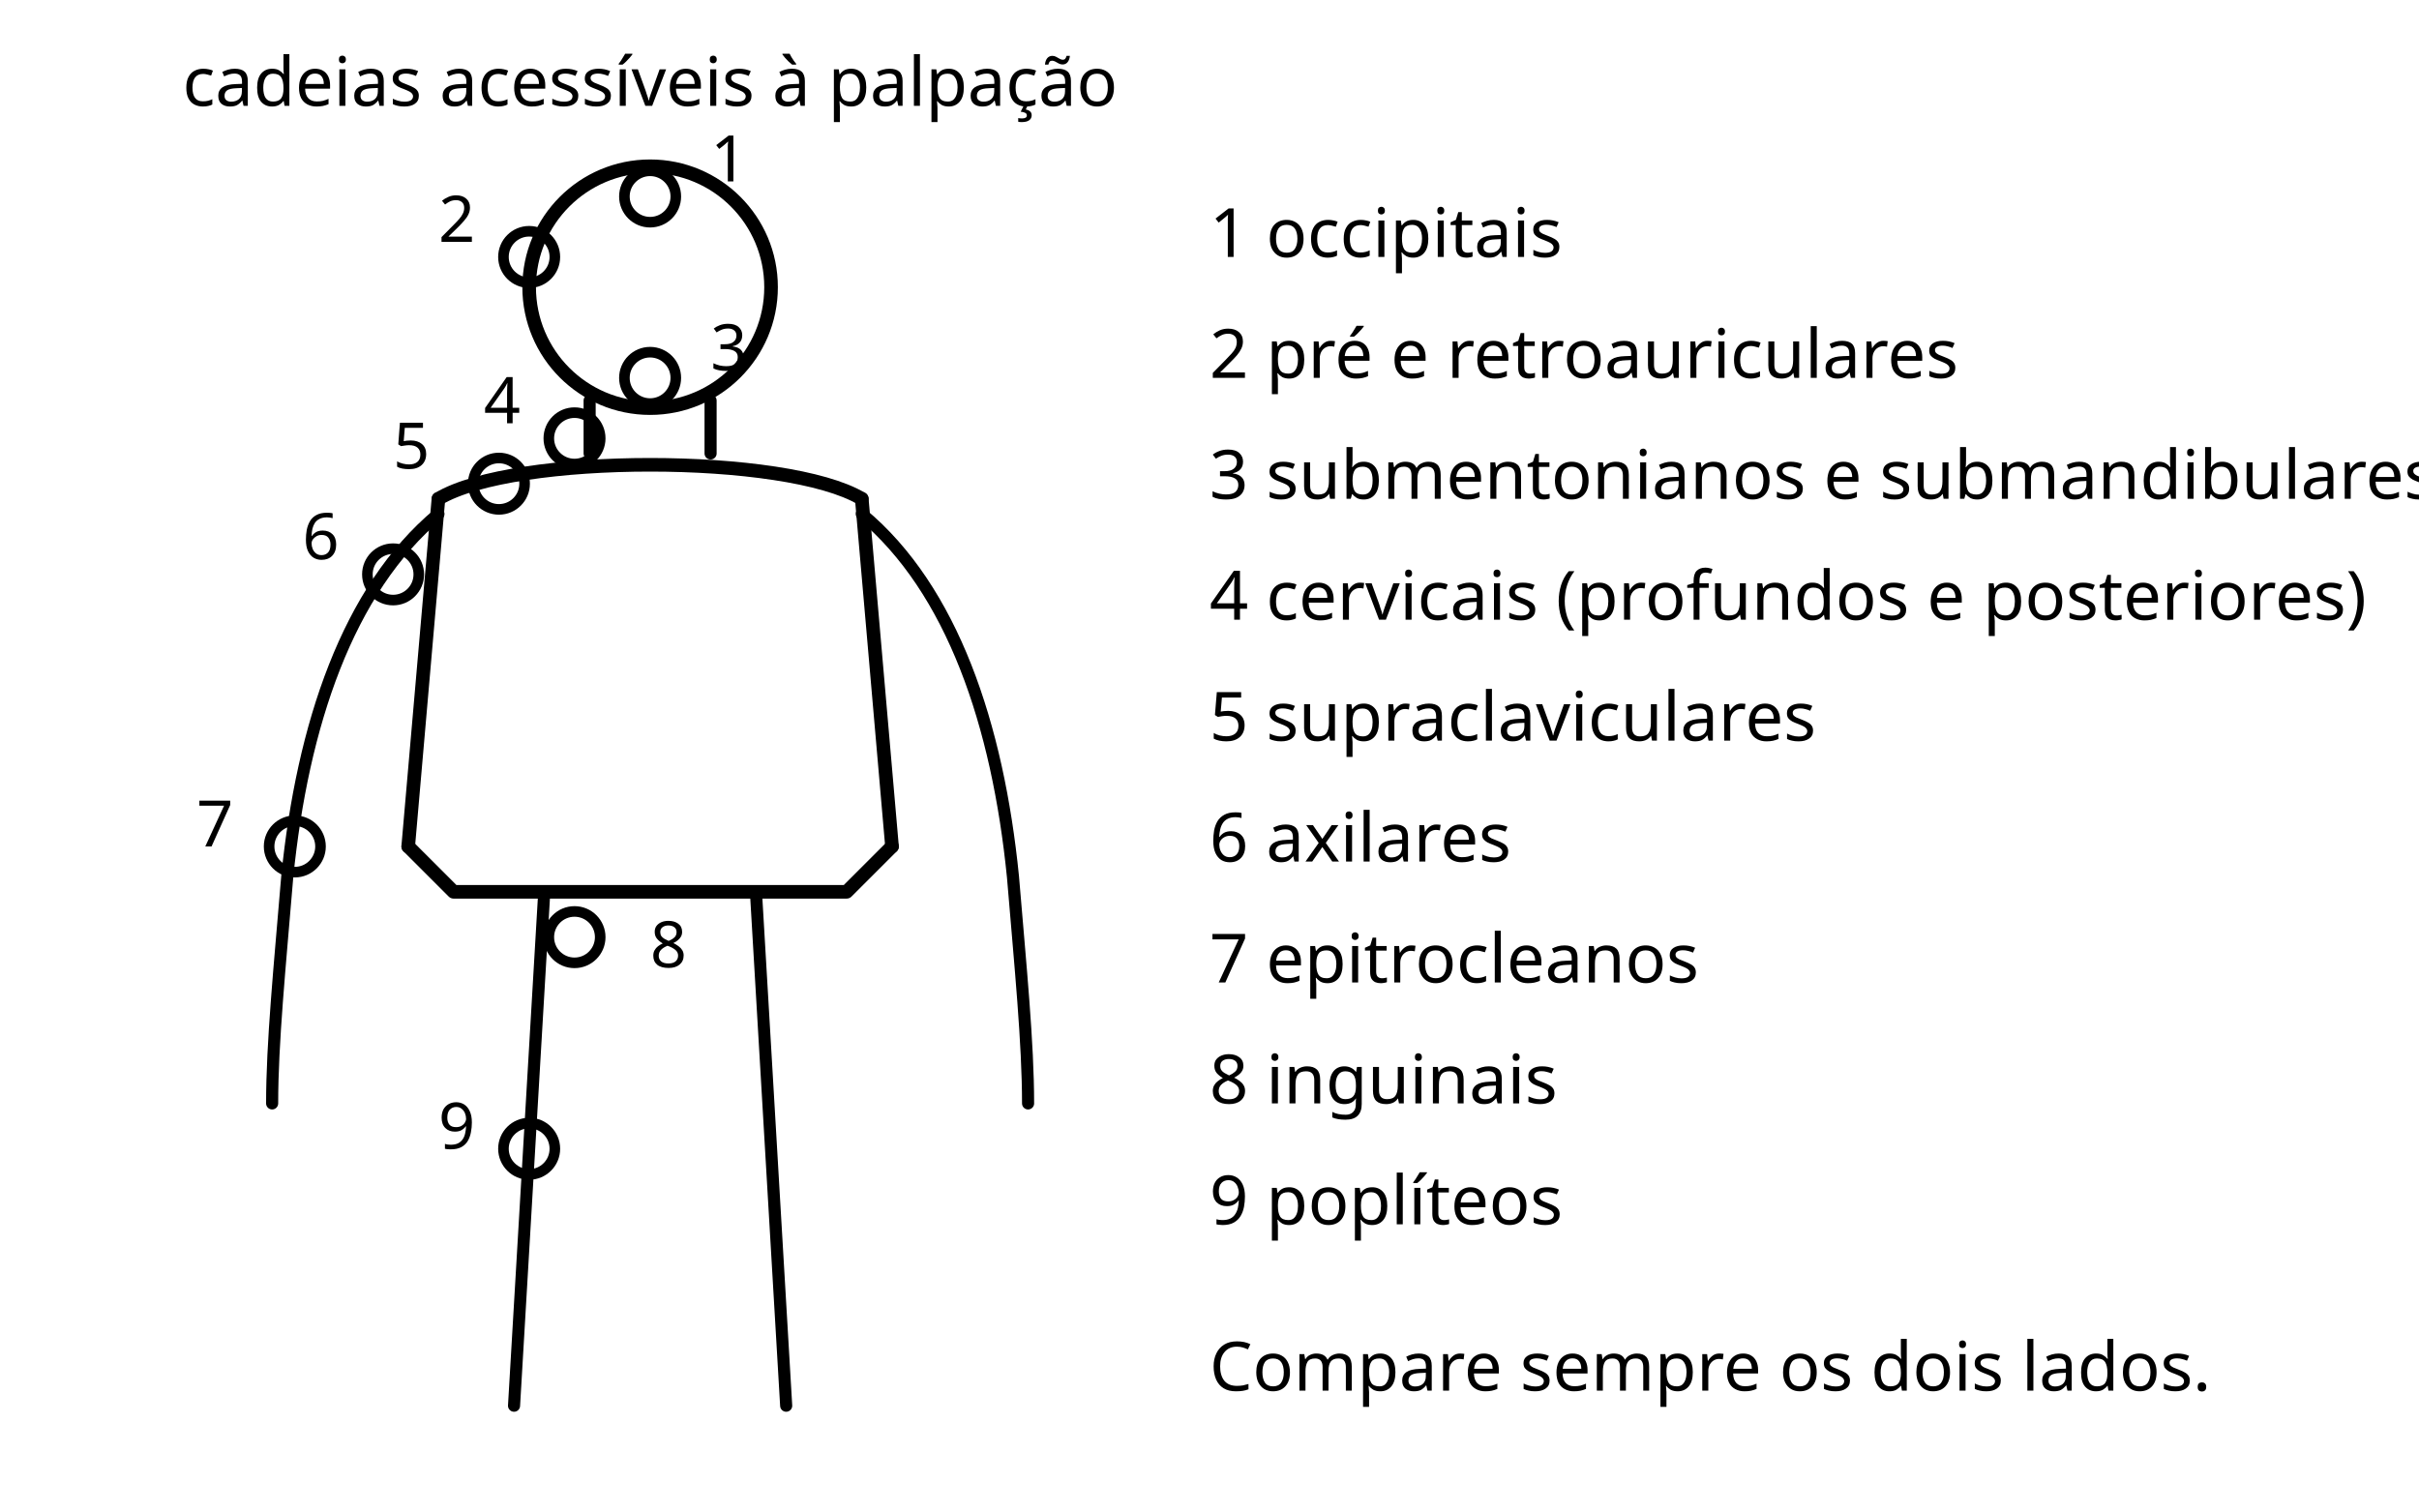
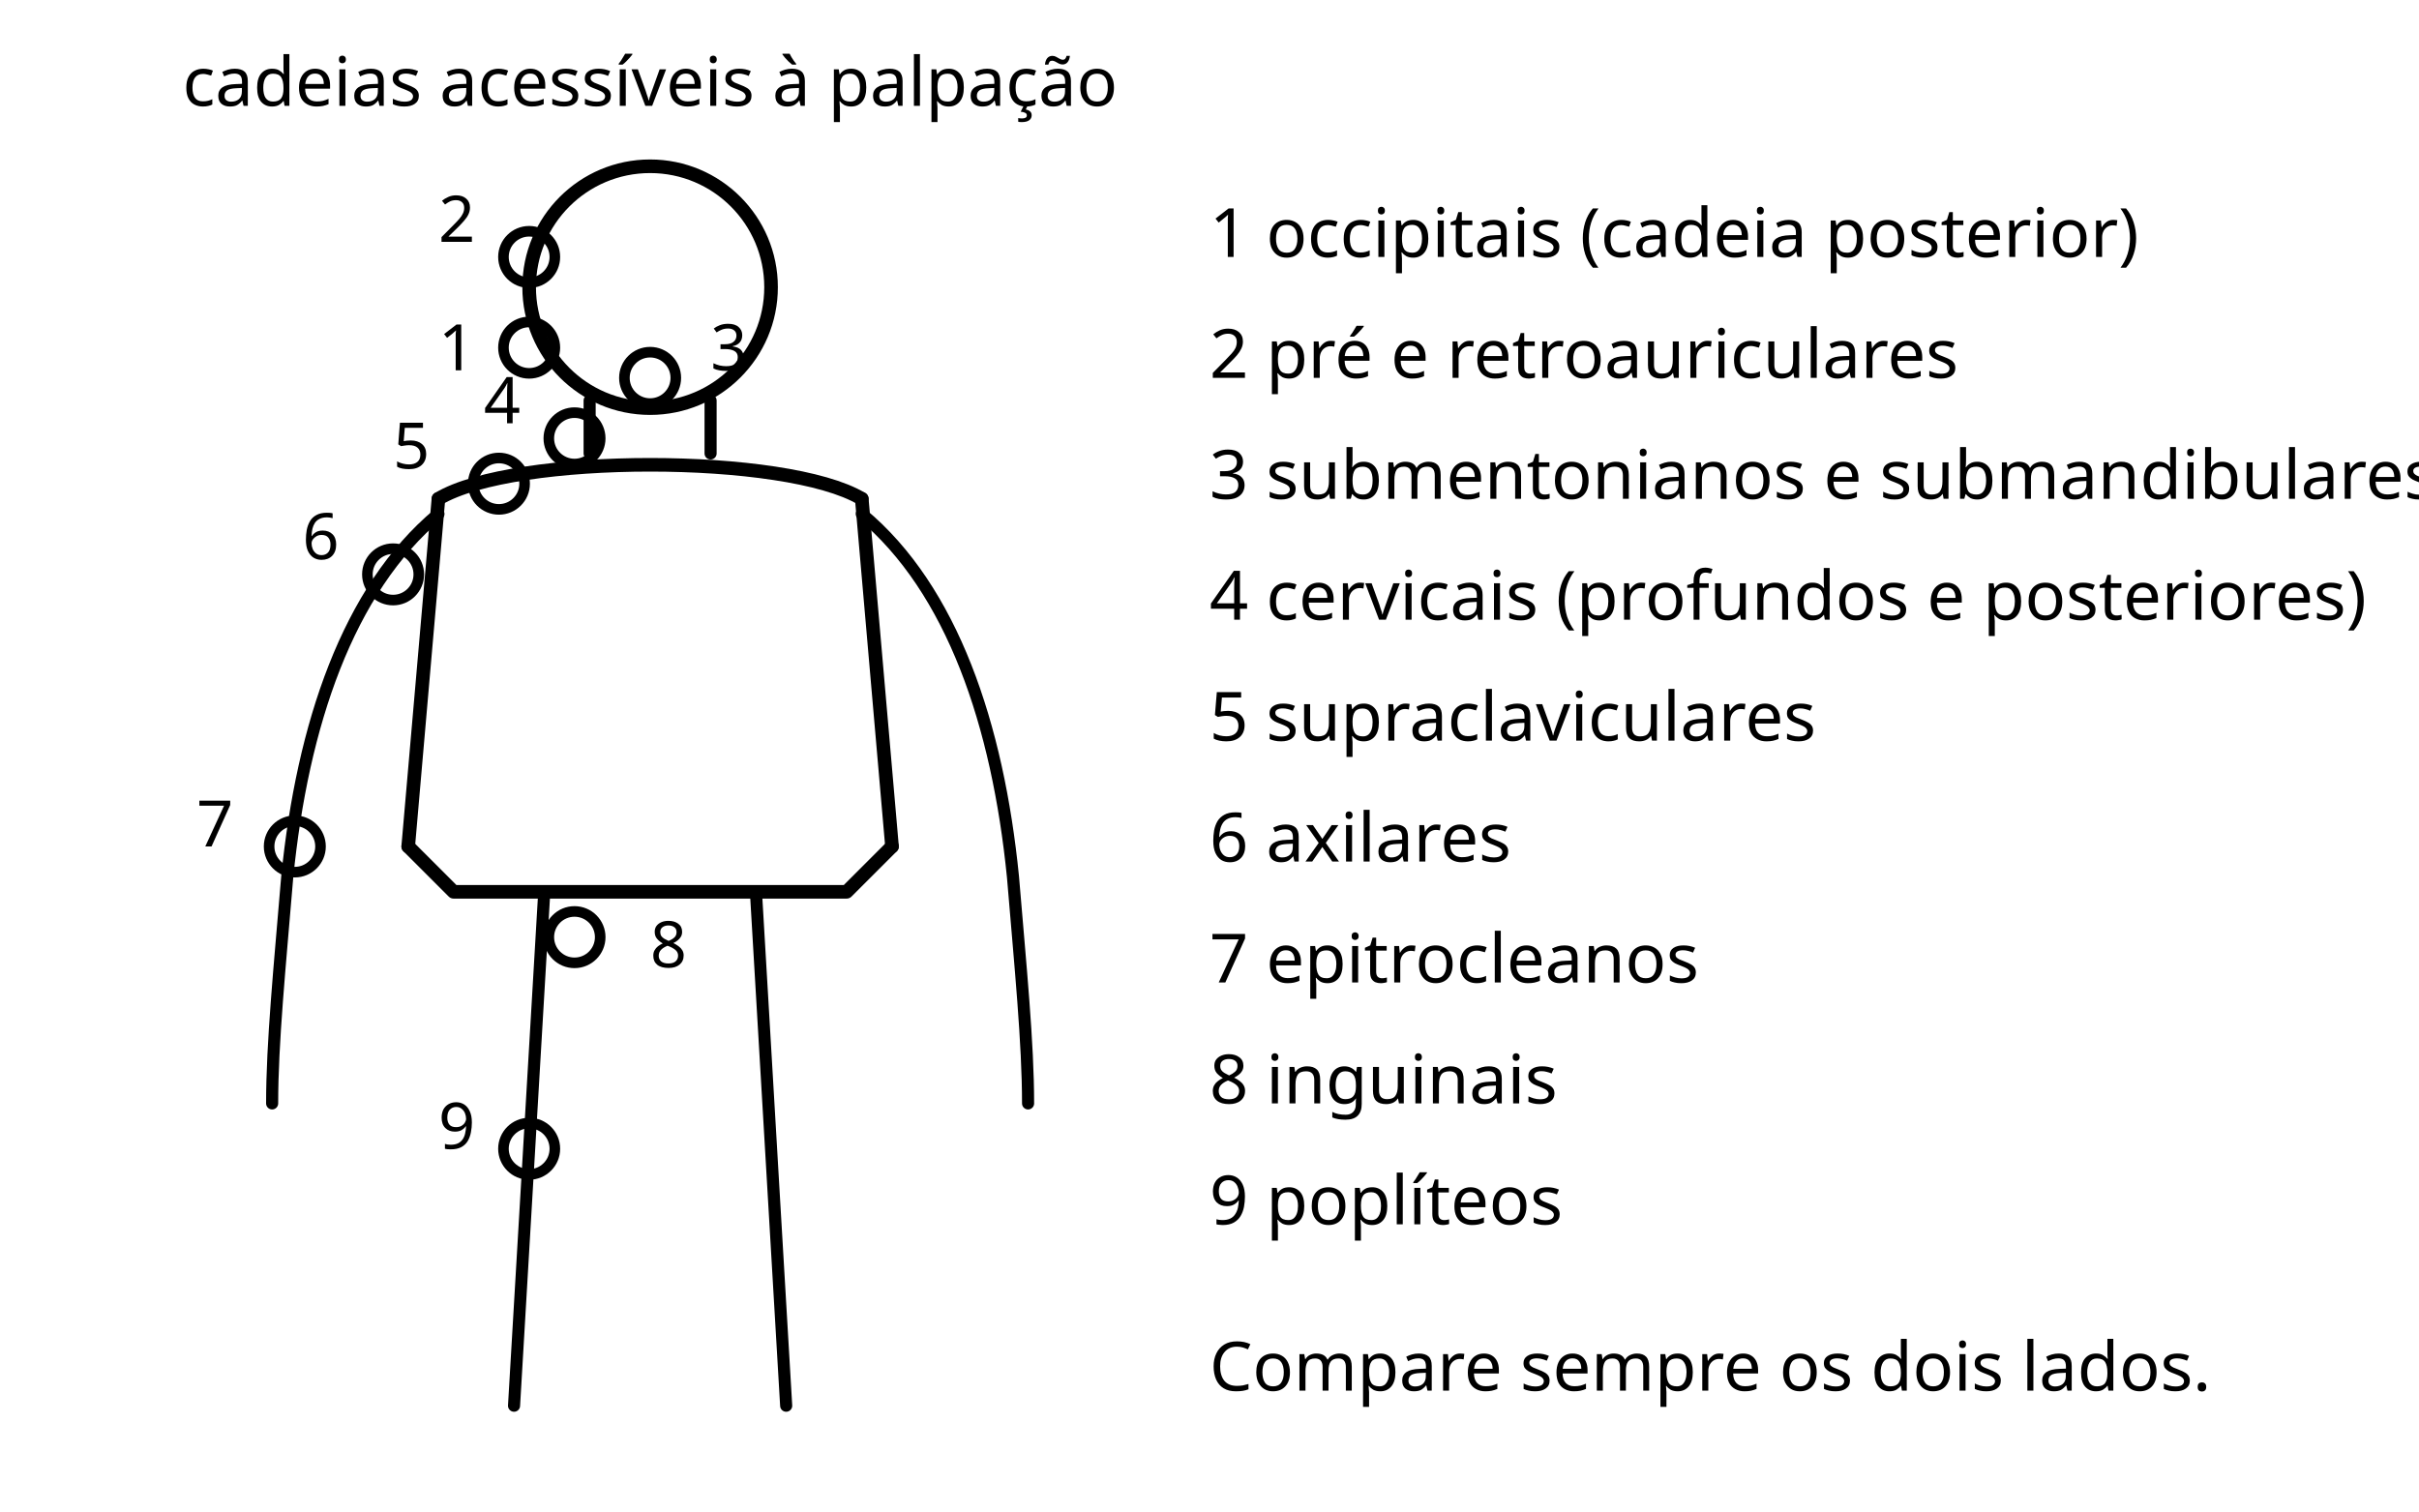
<svg xmlns="http://www.w3.org/2000/svg" viewBox="0 0 320 200" fill="none" stroke="currentColor" stroke-width="2" stroke-linecap="round" stroke-linejoin="round">
  <g font-family="sans-serif" font-size="9" fill="currentColor" stroke="none" text-anchor="middle">
    <text x="86" y="14">cadeias acessíveis à palpação</text>
  </g>
  <circle cx="86" cy="38" r="16" stroke-width="1.8" />
  <path d="M 78 53 L 78 60" stroke-width="1.6" />
  <path d="M 94 53 L 94 60" stroke-width="1.6" />
  <path d="M 58 66 C 68 60, 104 60, 114 66" stroke-width="1.8" />
  <path d="M 58 66 L 54 112" stroke-width="1.8" />
  <path d="M 114 66 L 118 112" stroke-width="1.8" />
  <path d="M 54 112 L 60 118 L 112 118 L 118 112" stroke-width="1.8" />
  <path d="M 58 68 C 46 78, 40 96, 38 116 C 37 128, 36 138, 36 146" stroke-width="1.6" />
  <path d="M 114 68 C 126 78, 132 96, 134 116 C 135 128, 136 138, 136 146" stroke-width="1.6" />
  <path d="M 72 118 L 70 152 L 68 186" stroke-width="1.6" />
  <path d="M 100 118 L 102 152 L 104 186" stroke-width="1.6" />
  <g stroke-width="1.4">
-     <circle cx="86" cy="26" r="3.4" />
+     <circle cx="70" cy="46" r="3.4" />
    <circle cx="70" cy="34" r="3.4" />
    <circle cx="86" cy="50" r="3.4" />
    <circle cx="76" cy="58" r="3.4" />
    <circle cx="66" cy="64" r="3.4" />
    <circle cx="52" cy="76" r="3.4" />
    <circle cx="39" cy="112" r="3.4" />
    <circle cx="76" cy="124" r="3.4" />
    <circle cx="70" cy="152" r="3.4" />
  </g>
  <g font-family="sans-serif" font-size="8.5" fill="currentColor" stroke="none">
-     <text x="94" y="24">1</text>
+     <text x="58" y="49">1</text>
    <text x="58" y="32">2</text>
    <text x="94" y="49">3</text>
    <text x="64" y="56">4</text>
    <text x="52" y="62">5</text>
    <text x="40" y="74">6</text>
    <text x="26" y="112">7</text>
    <text x="86" y="128">8</text>
    <text x="58" y="152">9</text>
  </g>
  <g font-family="sans-serif" font-size="9" fill="currentColor" stroke="none">
-     <text x="160" y="34">1 occipitais</text>
+     <text x="160" y="34">1 occipitais (cadeia posterior)</text>
    <text x="160" y="50">2 pré e retroauriculares</text>
    <text x="160" y="66">3 submentonianos e submandibulares</text>
    <text x="160" y="82">4 cervicais (profundos e posteriores)</text>
    <text x="160" y="98">5 supraclaviculares</text>
    <text x="160" y="114">6 axilares</text>
    <text x="160" y="130">7 epitrocleanos</text>
    <text x="160" y="146">8 inguinais</text>
    <text x="160" y="162">9 poplíteos</text>
    <text x="160" y="184">Compare sempre os dois lados.</text>
  </g>
</svg>
